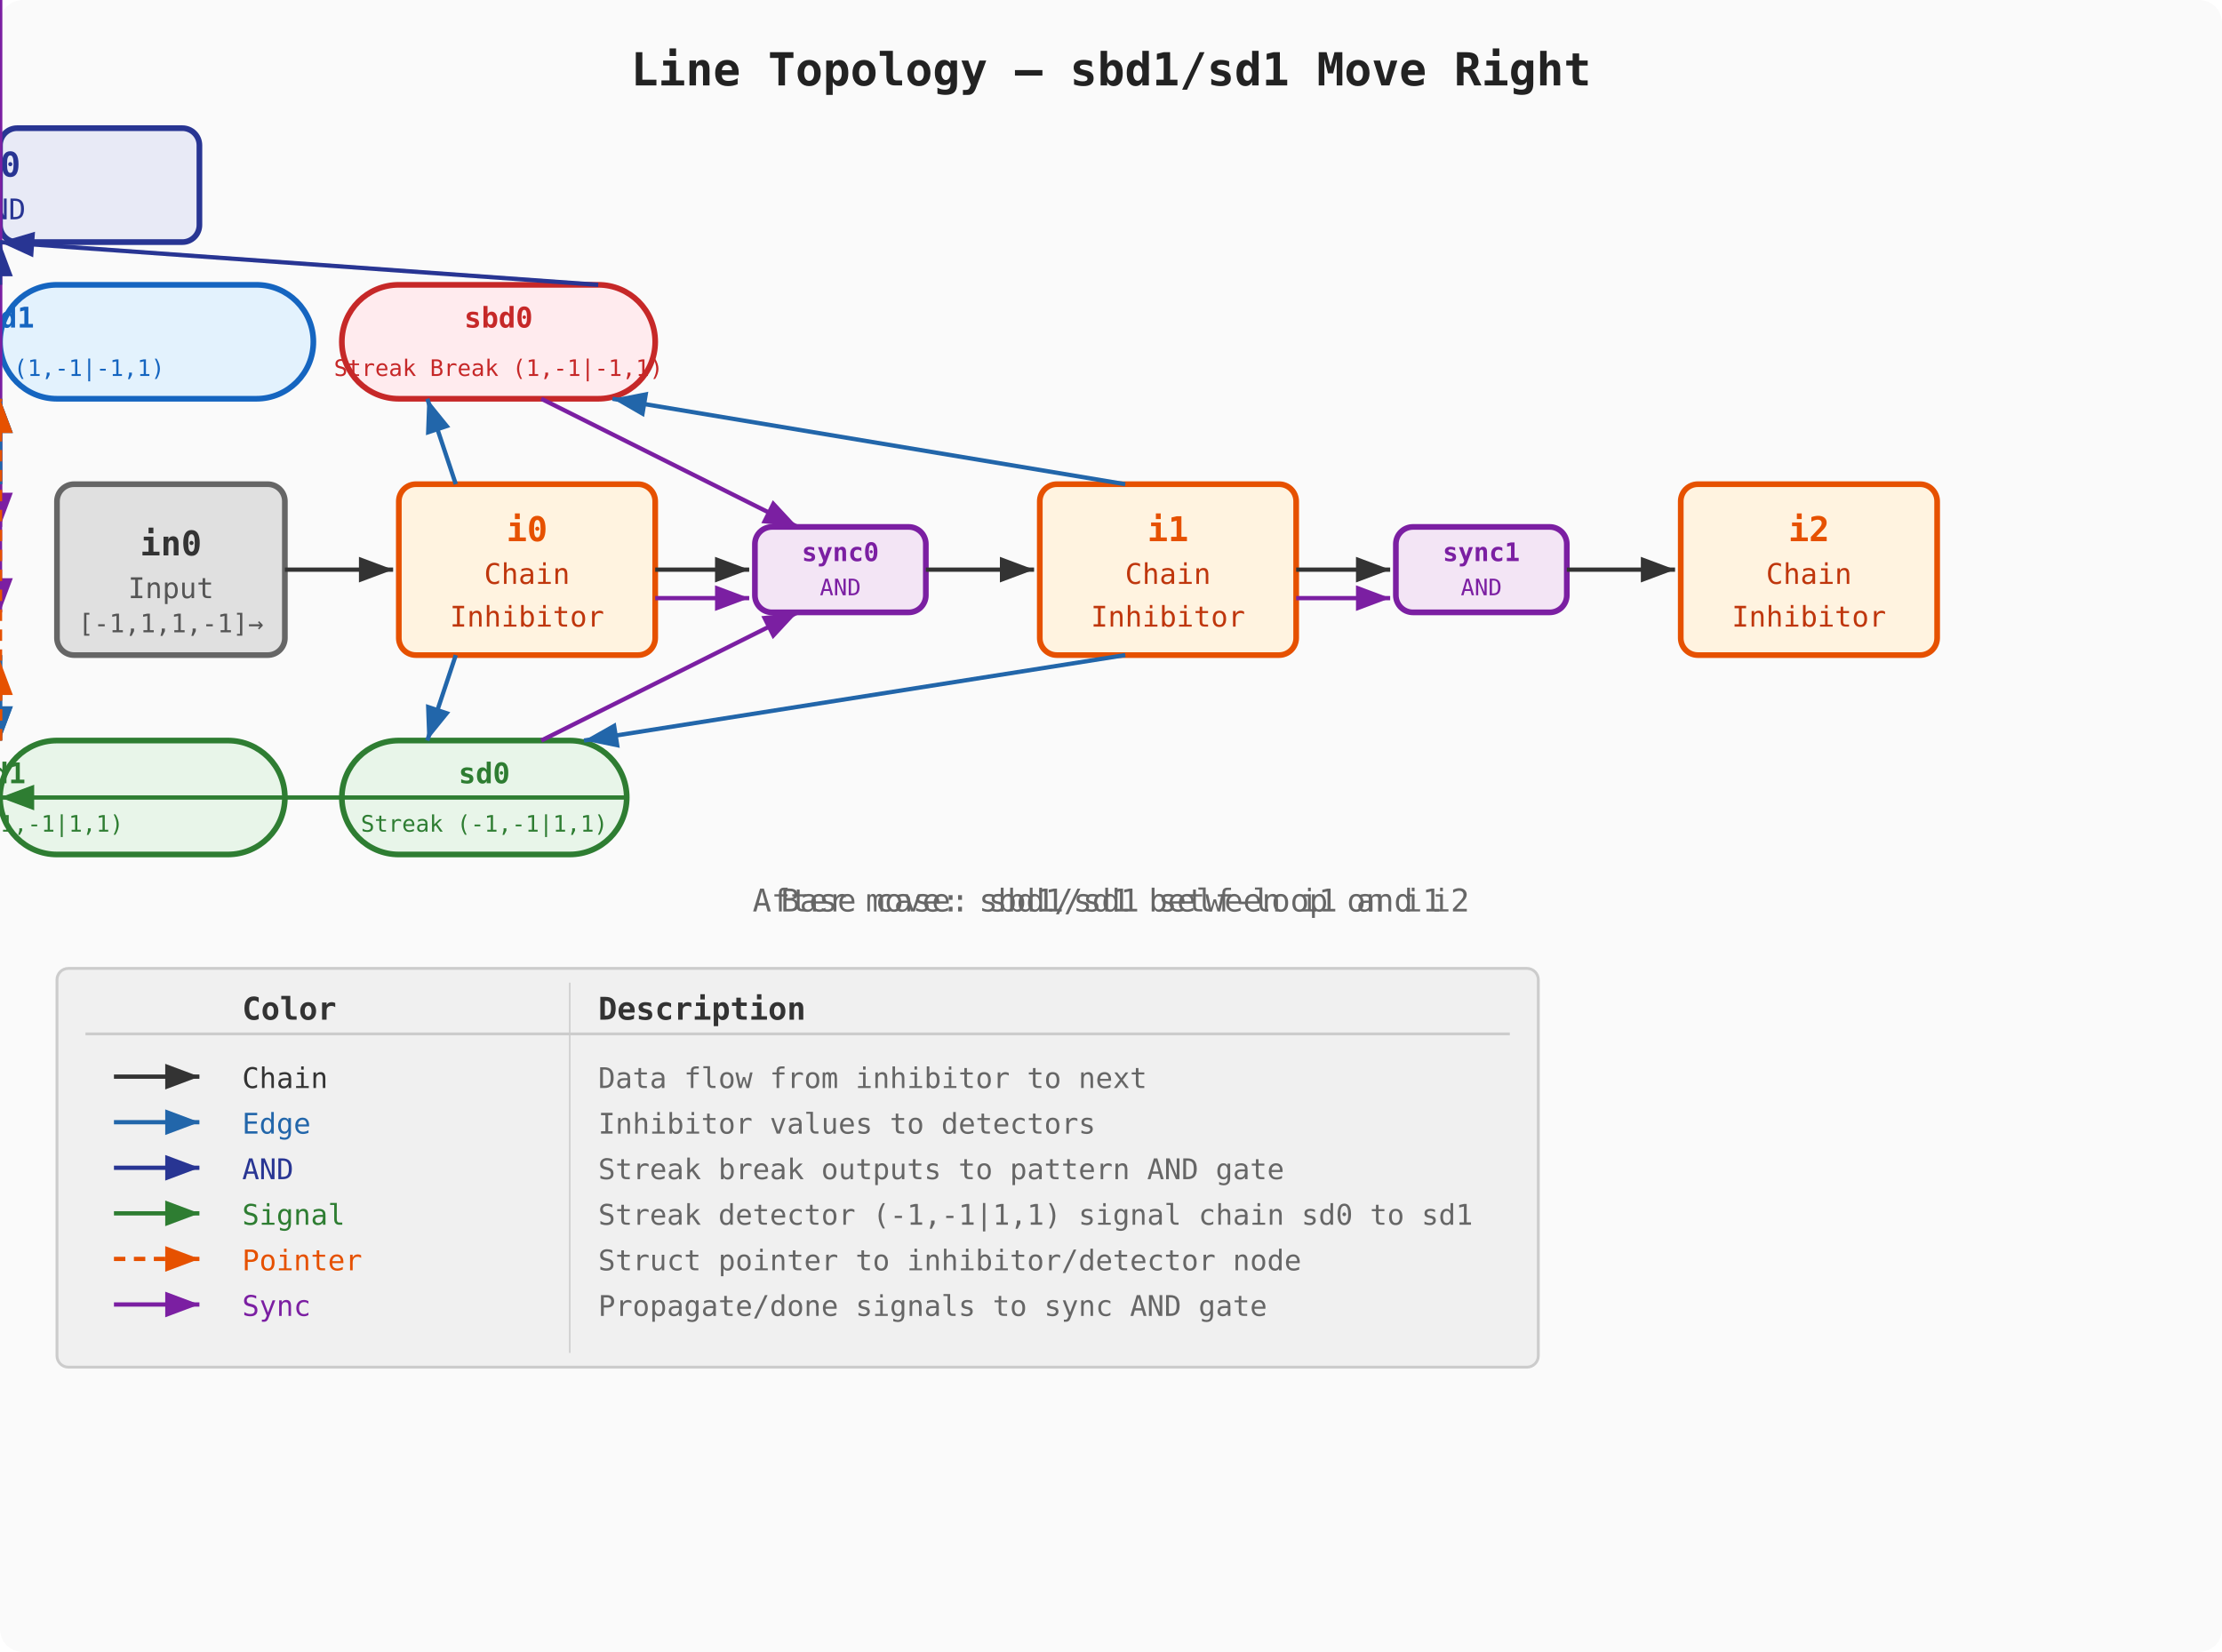
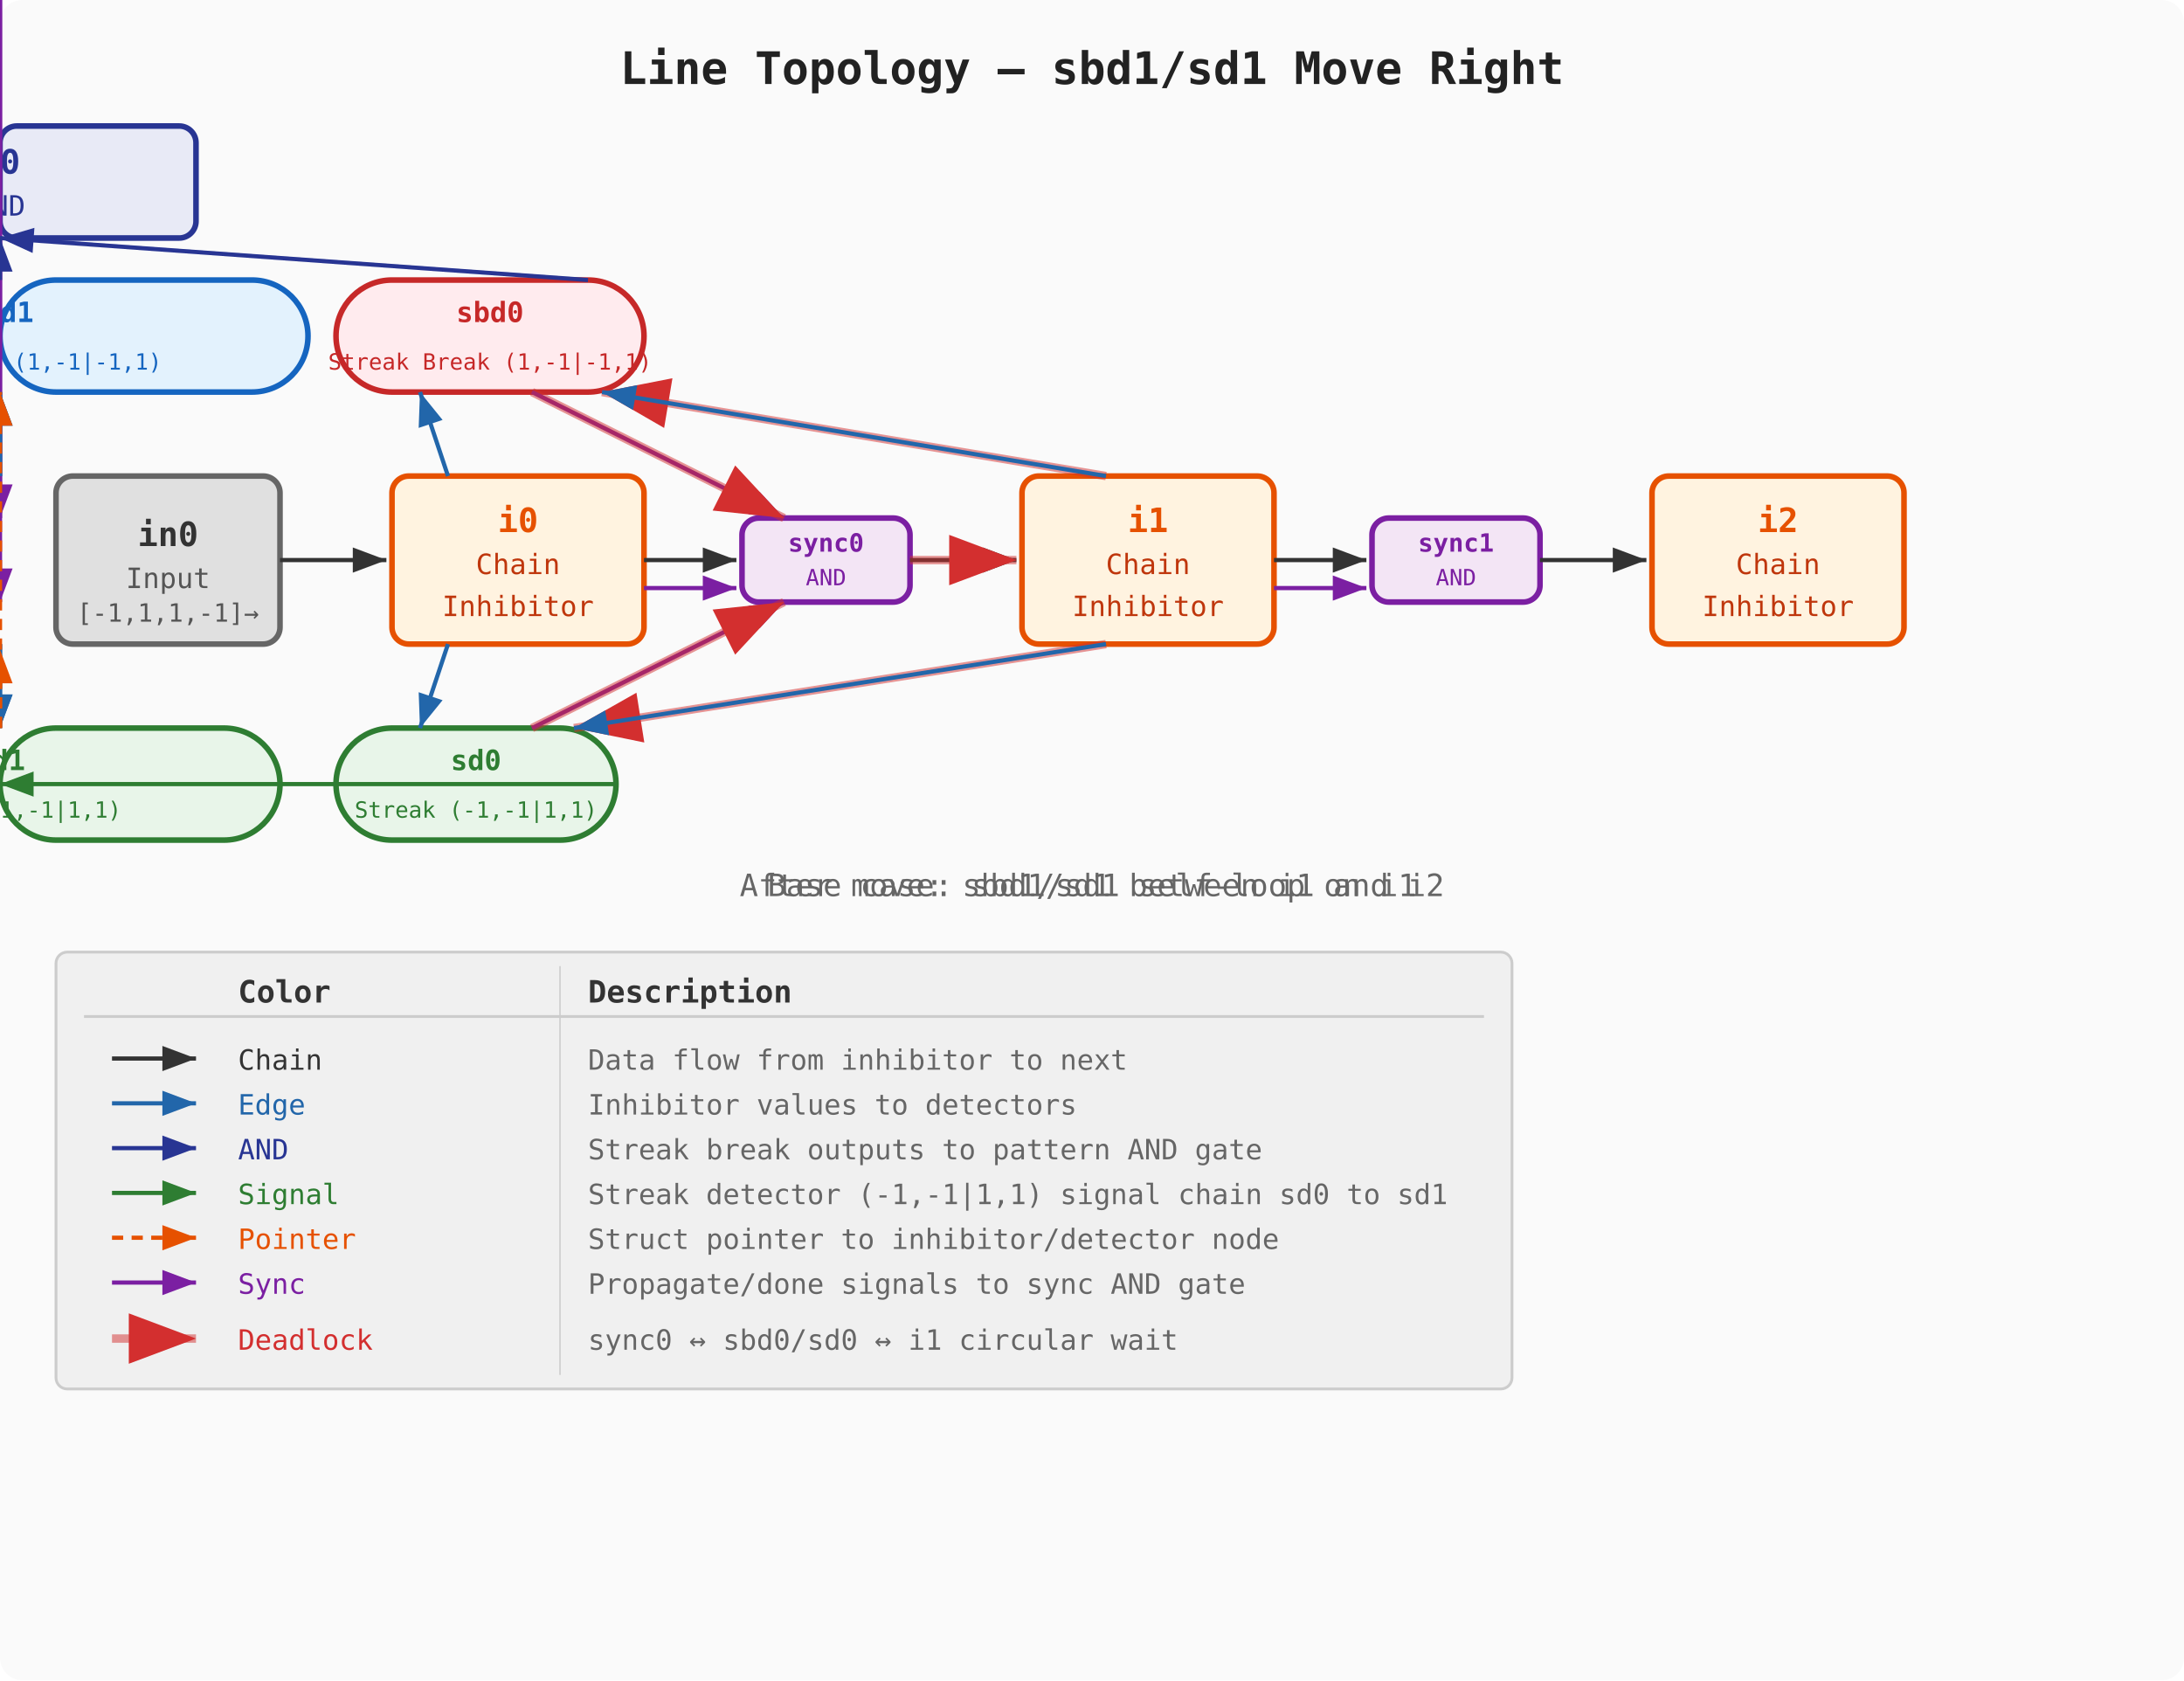
- <svg xmlns="http://www.w3.org/2000/svg" viewBox="0 0 780 580" font-family="monospace" font-size="12">
+ <svg xmlns="http://www.w3.org/2000/svg" viewBox="0 0 780 600" font-family="monospace" font-size="12">
  <defs>
    <marker id="arrow" markerWidth="8" markerHeight="6" refX="8" refY="3" orient="auto">
      <path d="M0,0 L8,3 L0,6" fill="#333" />
    </marker>
    <marker id="arrow-blue" markerWidth="8" markerHeight="6" refX="8" refY="3" orient="auto">
      <path d="M0,0 L8,3 L0,6" fill="#2266aa" />
    </marker>
    <marker id="arrow-indigo" markerWidth="8" markerHeight="6" refX="8" refY="3" orient="auto">
      <path d="M0,0 L8,3 L0,6" fill="#283593" />
    </marker>
    <marker id="arrow-green" markerWidth="8" markerHeight="6" refX="8" refY="3" orient="auto">
      <path d="M0,0 L8,3 L0,6" fill="#2e7d32" />
    </marker>
    <marker id="arrow-orange" markerWidth="8" markerHeight="6" refX="8" refY="3" orient="auto">
      <path d="M0,0 L8,3 L0,6" fill="#e65100" />
    </marker>
    <marker id="arrow-magenta" markerWidth="8" markerHeight="6" refX="8" refY="3" orient="auto">
      <path d="M0,0 L8,3 L0,6" fill="#7b1fa2" />
    </marker>
+     <marker id="arrow-red" markerWidth="8" markerHeight="6" refX="8" refY="3" orient="auto">
+       <path d="M0,0 L8,3 L0,6" fill="#d32f2f" />
+     </marker>
  </defs>
-   <rect width="780" height="580" fill="#fafafa" rx="8" />
+   <rect width="780" height="600" fill="#fafafa" rx="8" />
  <text x="390" y="30" text-anchor="middle" font-size="16" font-weight="bold" fill="#222">Line Topology — sbd1/sd1 Move Right</text>
  <rect fill="#e8eaf6" stroke="#283593" rx="6" stroke-width="2" width="70" height="40" y="45">
    <animate attributeName="x" dur="5s" repeatCount="indefinite" values="295;295;340;340;295" keyTimes="0;0.3;0.5;0.8;1" />
  </rect>
  <text y="62" text-anchor="middle" font-weight="bold" fill="#283593">
    <animate attributeName="x" dur="5s" repeatCount="indefinite" values="330;330;375;375;330" keyTimes="0;0.3;0.5;0.8;1" />a0
  </text>
  <text y="77" text-anchor="middle" font-size="10" fill="#283593">
    <animate attributeName="x" dur="5s" repeatCount="indefinite" values="330;330;375;375;330" keyTimes="0;0.3;0.5;0.8;1" />AND
  </text>
  <rect x="120" y="100" width="110" height="40" fill="#ffebee" stroke="#c62828" rx="20" stroke-width="2" />
  <text x="175" y="115" text-anchor="middle" font-weight="bold" font-size="10" fill="#c62828">sbd0</text>
  <text x="175" y="132" text-anchor="middle" font-size="8" fill="#c62828">Streak Break (1,-1|-1,1)</text>
  <rect fill="#e3f2fd" stroke="#1565c0" rx="20" stroke-width="2" width="110" height="40" y="100">
    <animate attributeName="x" dur="5s" repeatCount="indefinite" values="430;430;530;530;430" keyTimes="0;0.3;0.5;0.8;1" />
  </rect>
  <text y="115" text-anchor="middle" font-weight="bold" font-size="10" fill="#1565c0">
    <animate attributeName="x" dur="5s" repeatCount="indefinite" values="485;485;585;585;485" keyTimes="0;0.3;0.5;0.8;1" />sbd1
  </text>
  <text y="132" text-anchor="middle" font-size="8" fill="#1565c0">
    <animate attributeName="x" dur="5s" repeatCount="indefinite" values="485;485;585;585;485" keyTimes="0;0.3;0.5;0.8;1" />Streak Break (1,-1|-1,1)
  </text>
  <rect x="20" y="170" width="80" height="60" fill="#e0e0e0" stroke="#666" rx="6" stroke-width="2" />
  <text x="60" y="195" text-anchor="middle" font-weight="bold" fill="#333">in0</text>
  <text x="60" y="210" text-anchor="middle" font-size="10" fill="#555">Input</text>
  <text x="60" y="222" text-anchor="middle" font-size="9" fill="#555">[-1,1,1,-1]→</text>
  <rect x="140" y="170" width="90" height="60" fill="#fff3e0" stroke="#e65100" rx="6" stroke-width="2" />
  <text x="185" y="190" text-anchor="middle" font-weight="bold" fill="#e65100">i0</text>
  <text x="185" y="205" text-anchor="middle" font-size="10" fill="#bf360c">Chain</text>
  <text x="185" y="220" text-anchor="middle" font-size="10" fill="#bf360c">Inhibitor</text>
  <rect x="265" y="185" width="60" height="30" fill="#f3e5f5" stroke="#7b1fa2" rx="6" stroke-width="2" />
  <text x="295" y="197" text-anchor="middle" font-weight="bold" font-size="9" fill="#7b1fa2">sync0</text>
  <text x="295" y="209" text-anchor="middle" font-size="8" fill="#7b1fa2">AND</text>
  <rect x="365" y="170" width="90" height="60" fill="#fff3e0" stroke="#e65100" rx="6" stroke-width="2" />
  <text x="410" y="190" text-anchor="middle" font-weight="bold" fill="#e65100">i1</text>
  <text x="410" y="205" text-anchor="middle" font-size="10" fill="#bf360c">Chain</text>
  <text x="410" y="220" text-anchor="middle" font-size="10" fill="#bf360c">Inhibitor</text>
  <g>
    <animate attributeName="opacity" dur="5s" repeatCount="indefinite" values="0;0;1;1;0" keyTimes="0;0.3;0.5;0.8;1" />
    <rect x="490" y="185" width="60" height="30" fill="#f3e5f5" stroke="#7b1fa2" rx="6" stroke-width="2" />
    <text x="520" y="197" text-anchor="middle" font-weight="bold" font-size="9" fill="#7b1fa2">sync1</text>
    <text x="520" y="209" text-anchor="middle" font-size="8" fill="#7b1fa2">AND</text>
  </g>
  <g>
    <animate attributeName="opacity" dur="5s" repeatCount="indefinite" values="0;0;1;1;0" keyTimes="0;0.3;0.5;0.8;1" />
    <rect x="590" y="170" width="90" height="60" fill="#fff3e0" stroke="#e65100" rx="6" stroke-width="2" />
    <text x="635" y="190" text-anchor="middle" font-weight="bold" fill="#e65100">i2</text>
    <text x="635" y="205" text-anchor="middle" font-size="10" fill="#bf360c">Chain</text>
    <text x="635" y="220" text-anchor="middle" font-size="10" fill="#bf360c">Inhibitor</text>
  </g>
  <rect x="120" y="260" width="100" height="40" fill="#e8f5e9" stroke="#2e7d32" rx="20" stroke-width="2" />
  <text x="170" y="275" text-anchor="middle" font-weight="bold" font-size="10" fill="#2e7d32">sd0</text>
  <text x="170" y="292" text-anchor="middle" font-size="8" fill="#2e7d32">Streak (-1,-1|1,1)</text>
  <rect fill="#e8f5e9" stroke="#2e7d32" rx="20" stroke-width="2" width="100" height="40" y="260">
    <animate attributeName="x" dur="5s" repeatCount="indefinite" values="430;430;530;530;430" keyTimes="0;0.3;0.5;0.8;1" />
  </rect>
  <text y="275" text-anchor="middle" font-weight="bold" font-size="10" fill="#2e7d32">
    <animate attributeName="x" dur="5s" repeatCount="indefinite" values="480;480;580;580;480" keyTimes="0;0.3;0.5;0.8;1" />sd1
  </text>
  <text y="292" text-anchor="middle" font-size="8" fill="#2e7d32">
    <animate attributeName="x" dur="5s" repeatCount="indefinite" values="480;480;580;580;480" keyTimes="0;0.3;0.5;0.8;1" />Streak (-1,-1|1,1)
  </text>
  <line x1="100" y1="200" x2="138" y2="200" stroke="#333" stroke-width="1.5" marker-end="url(#arrow)" />
  <line x1="230" y1="200" x2="263" y2="200" stroke="#333" stroke-width="1.5" marker-end="url(#arrow)" />
  <line x1="230" y1="210" x2="263" y2="210" stroke="#7b1fa2" stroke-width="1.5" marker-end="url(#arrow-magenta)" />
  <line x1="325" y1="200" x2="363" y2="200" stroke="#333" stroke-width="1.5" marker-end="url(#arrow)" />
  <line x1="190" y1="140" x2="280" y2="185" stroke="#7b1fa2" stroke-width="1.5" marker-end="url(#arrow-magenta)" />
  <line x1="190" y1="260" x2="280" y2="215" stroke="#7b1fa2" stroke-width="1.5" marker-end="url(#arrow-magenta)" />
+   <line x1="325" y1="200" x2="363" y2="200" stroke="#d32f2f" stroke-width="3" stroke-opacity="0.5" marker-end="url(#arrow-red)" />
+   <line x1="395" y1="170" x2="215" y2="140" stroke="#d32f2f" stroke-width="3" stroke-opacity="0.5" marker-end="url(#arrow-red)" />
+   <line x1="395" y1="230" x2="205" y2="260" stroke="#d32f2f" stroke-width="3" stroke-opacity="0.5" marker-end="url(#arrow-red)" />
+   <line x1="190" y1="140" x2="280" y2="185" stroke="#d32f2f" stroke-width="3" stroke-opacity="0.5" marker-end="url(#arrow-red)" />
+   <line x1="190" y1="260" x2="280" y2="215" stroke="#d32f2f" stroke-width="3" stroke-opacity="0.5" marker-end="url(#arrow-red)" />
  <line x1="455" y1="200" x2="488" y2="200" stroke="#333" stroke-width="1.5" marker-end="url(#arrow)">
    <animate attributeName="opacity" dur="5s" repeatCount="indefinite" values="0;0;1;1;0" keyTimes="0;0.3;0.5;0.8;1" />
  </line>
  <line x1="455" y1="210" x2="488" y2="210" stroke="#7b1fa2" stroke-width="1.5" marker-end="url(#arrow-magenta)">
    <animate attributeName="opacity" dur="5s" repeatCount="indefinite" values="0;0;1;1;0" keyTimes="0;0.3;0.5;0.8;1" />
  </line>
  <line x1="550" y1="200" x2="588" y2="200" stroke="#333" stroke-width="1.5" marker-end="url(#arrow)">
    <animate attributeName="opacity" dur="5s" repeatCount="indefinite" values="0;0;1;1;0" keyTimes="0;0.3;0.5;0.8;1" />
  </line>
  <line stroke="#7b1fa2" stroke-width="1.5" marker-end="url(#arrow-magenta)" y2="185">
    <animate attributeName="opacity" dur="5s" repeatCount="indefinite" values="0;0;1;1;0" keyTimes="0;0.3;0.5;0.8;1" />
    <animate attributeName="x1" dur="5s" repeatCount="indefinite" values="500;500;560;560;500" keyTimes="0;0.3;0.5;0.8;1" />
    <animate attributeName="y1" dur="5s" repeatCount="indefinite" values="140;140;140;140;140" keyTimes="0;0.3;0.5;0.8;1" />
    <animate attributeName="x2" dur="5s" repeatCount="indefinite" values="510;510;510;510;510" keyTimes="0;0.3;0.5;0.8;1" />
  </line>
  <line stroke="#7b1fa2" stroke-width="1.5" marker-end="url(#arrow-magenta)" y2="215">
    <animate attributeName="opacity" dur="5s" repeatCount="indefinite" values="0;0;1;1;0" keyTimes="0;0.3;0.5;0.8;1" />
    <animate attributeName="x1" dur="5s" repeatCount="indefinite" values="490;490;560;560;490" keyTimes="0;0.3;0.5;0.8;1" />
    <animate attributeName="y1" dur="5s" repeatCount="indefinite" values="260;260;260;260;260" keyTimes="0;0.3;0.5;0.8;1" />
    <animate attributeName="x2" dur="5s" repeatCount="indefinite" values="510;510;510;510;510" keyTimes="0;0.3;0.5;0.8;1" />
  </line>
  <line x1="160" y1="170" x2="150" y2="140" stroke="#2266aa" stroke-width="1.5" marker-end="url(#arrow-blue)" />
  <line x1="395" y1="170" x2="215" y2="140" stroke="#2266aa" stroke-width="1.5" marker-end="url(#arrow-blue)" />
  <line x1="160" y1="230" x2="150" y2="260" stroke="#2266aa" stroke-width="1.5" marker-end="url(#arrow-blue)" />
  <line x1="395" y1="230" x2="205" y2="260" stroke="#2266aa" stroke-width="1.5" marker-end="url(#arrow-blue)" />
  <line stroke="#2266aa" stroke-width="1.5" marker-end="url(#arrow-blue)" y1="170" y2="140">
    <animate attributeName="x1" dur="5s" repeatCount="indefinite" values="440;440;420;420;440" keyTimes="0;0.3;0.5;0.8;1" />
    <animate attributeName="x2" dur="5s" repeatCount="indefinite" values="465;465;545;545;465" keyTimes="0;0.3;0.5;0.8;1" />
  </line>
  <line stroke="#2266aa" stroke-width="1.5" marker-end="url(#arrow-blue)" y1="170" y2="140">
    <animate attributeName="x1" dur="5s" repeatCount="indefinite" values="450;450;625;625;450" keyTimes="0;0.3;0.5;0.8;1" />
    <animate attributeName="x2" dur="5s" repeatCount="indefinite" values="520;520;625;625;520" keyTimes="0;0.3;0.5;0.8;1" />
  </line>
  <line stroke="#2266aa" stroke-width="1.5" marker-end="url(#arrow-blue)" y1="230" y2="260">
    <animate attributeName="x1" dur="5s" repeatCount="indefinite" values="410;410;420;420;410" keyTimes="0;0.3;0.5;0.8;1" />
    <animate attributeName="x2" dur="5s" repeatCount="indefinite" values="445;445;545;545;445" keyTimes="0;0.3;0.5;0.8;1" />
  </line>
  <line stroke="#2266aa" stroke-width="1.5" marker-end="url(#arrow-blue)" y1="230" y2="260">
    <animate attributeName="x1" dur="5s" repeatCount="indefinite" values="435;435;625;625;435" keyTimes="0;0.3;0.5;0.8;1" />
    <animate attributeName="x2" dur="5s" repeatCount="indefinite" values="480;480;615;615;480" keyTimes="0;0.3;0.5;0.8;1" />
  </line>
  <line y1="100" y2="85" stroke="#283593" stroke-width="1.5" marker-end="url(#arrow-indigo)" x1="210">
    <animate attributeName="x2" dur="5s" repeatCount="indefinite" values="300;300;345;345;300" keyTimes="0;0.3;0.5;0.8;1" />
  </line>
  <line y1="100" y2="85" stroke="#283593" stroke-width="1.5" marker-end="url(#arrow-indigo)">
    <animate attributeName="x1" dur="5s" repeatCount="indefinite" values="455;455;555;555;455" keyTimes="0;0.3;0.5;0.8;1" />
    <animate attributeName="x2" dur="5s" repeatCount="indefinite" values="360;360;405;405;360" keyTimes="0;0.3;0.5;0.8;1" />
  </line>
  <line y1="280" y2="280" stroke="#2e7d32" stroke-width="1.5" marker-end="url(#arrow-green)" x1="220">
    <animate attributeName="x2" dur="5s" repeatCount="indefinite" values="428;428;528;528;428" keyTimes="0;0.3;0.5;0.8;1" />
  </line>
  <line y1="260" y2="232" stroke="#e65100" stroke-width="1.5" stroke-dasharray="4,3" marker-end="url(#arrow-orange)">
    <animate attributeName="x1" dur="5s" repeatCount="indefinite" values="515;515;625;625;515" keyTimes="0;0.3;0.5;0.8;1" />
    <animate attributeName="x2" dur="5s" repeatCount="indefinite" values="450;450;635;635;450" keyTimes="0;0.3;0.5;0.8;1" />
  </line>
  <line y1="260" y2="140" stroke="#e65100" stroke-width="1.5" stroke-dasharray="4,3" marker-end="url(#arrow-orange)">
    <animate attributeName="x1" dur="5s" repeatCount="indefinite" values="500;500;610;610;500" keyTimes="0;0.3;0.5;0.8;1" />
    <animate attributeName="x2" dur="5s" repeatCount="indefinite" values="500;500;600;600;500" keyTimes="0;0.3;0.5;0.8;1" />
  </line>
  <text x="390" y="320" text-anchor="middle" font-size="11" fill="#666">
    <animate attributeName="opacity" dur="5s" repeatCount="indefinite" values="1;1;0;0;1" keyTimes="0;0.25;0.35;0.95;1" />Base case: sbd1/sd1 self-loop on i1
  </text>
  <text x="390" y="320" text-anchor="middle" font-size="11" fill="#666">
    <animate attributeName="opacity" dur="5s" repeatCount="indefinite" values="0;0;1;1;0" keyTimes="0;0.35;0.5;0.75;0.85" />After move: sbd1/sd1 between i1 and i2
  </text>
-   <rect x="20" y="340" width="520" height="140" fill="#f0f0f0" rx="4" stroke="#ccc" />
+   <rect x="20" y="340" width="520" height="156" fill="#f0f0f0" rx="4" stroke="#ccc" />
  <text x="85" y="358" text-anchor="start" font-weight="bold" fill="#333" font-size="11">Color</text>
  <text x="210" y="358" text-anchor="start" font-weight="bold" fill="#333" font-size="11">Description</text>
  <line x1="30" y1="363" x2="530" y2="363" stroke="#ccc" stroke-width="1" />
-   <line x1="200" y1="345" x2="200" y2="475" stroke="#ccc" stroke-width="0.5" />
+   <line x1="200" y1="345" x2="200" y2="491" stroke="#ccc" stroke-width="0.5" />
  <line x1="40" y1="378" x2="70" y2="378" stroke="#333" stroke-width="1.5" marker-end="url(#arrow)" />
  <text x="85" y="382" text-anchor="start" fill="#333" font-size="10">Chain</text>
  <text x="210" y="382" text-anchor="start" fill="#666" font-size="10">Data flow from inhibitor to next</text>
  <line x1="40" y1="394" x2="70" y2="394" stroke="#2266aa" stroke-width="1.5" marker-end="url(#arrow-blue)" />
  <text x="85" y="398" text-anchor="start" fill="#2266aa" font-size="10">Edge</text>
  <text x="210" y="398" text-anchor="start" fill="#666" font-size="10">Inhibitor values to detectors</text>
  <line x1="40" y1="410" x2="70" y2="410" stroke="#283593" stroke-width="1.5" marker-end="url(#arrow-indigo)" />
  <text x="85" y="414" text-anchor="start" fill="#283593" font-size="10">AND</text>
  <text x="210" y="414" text-anchor="start" fill="#666" font-size="10">Streak break outputs to pattern AND gate</text>
  <line x1="40" y1="426" x2="70" y2="426" stroke="#2e7d32" stroke-width="1.5" marker-end="url(#arrow-green)" />
  <text x="85" y="430" text-anchor="start" fill="#2e7d32" font-size="10">Signal</text>
  <text x="210" y="430" text-anchor="start" fill="#666" font-size="10">Streak detector (-1,-1|1,1) signal chain sd0 to sd1</text>
  <line x1="40" y1="442" x2="70" y2="442" stroke="#e65100" stroke-width="1.5" stroke-dasharray="4,3" marker-end="url(#arrow-orange)" />
  <text x="85" y="446" text-anchor="start" fill="#e65100" font-size="10">Pointer</text>
  <text x="210" y="446" text-anchor="start" fill="#666" font-size="10">Struct pointer to inhibitor/detector node</text>
  <line x1="40" y1="458" x2="70" y2="458" stroke="#7b1fa2" stroke-width="1.5" marker-end="url(#arrow-magenta)" />
  <text x="85" y="462" text-anchor="start" fill="#7b1fa2" font-size="10">Sync</text>
  <text x="210" y="462" text-anchor="start" fill="#666" font-size="10">Propagate/done signals to sync AND gate</text>
+   <line x1="40" y1="478" x2="70" y2="478" stroke="#d32f2f" stroke-width="3" stroke-opacity="0.5" marker-end="url(#arrow-red)" />
+   <text x="85" y="482" text-anchor="start" fill="#d32f2f" font-size="10">Deadlock</text>
+   <text x="210" y="482" text-anchor="start" fill="#666" font-size="10">sync0 ↔ sbd0/sd0 ↔ i1 circular wait</text>
</svg>
